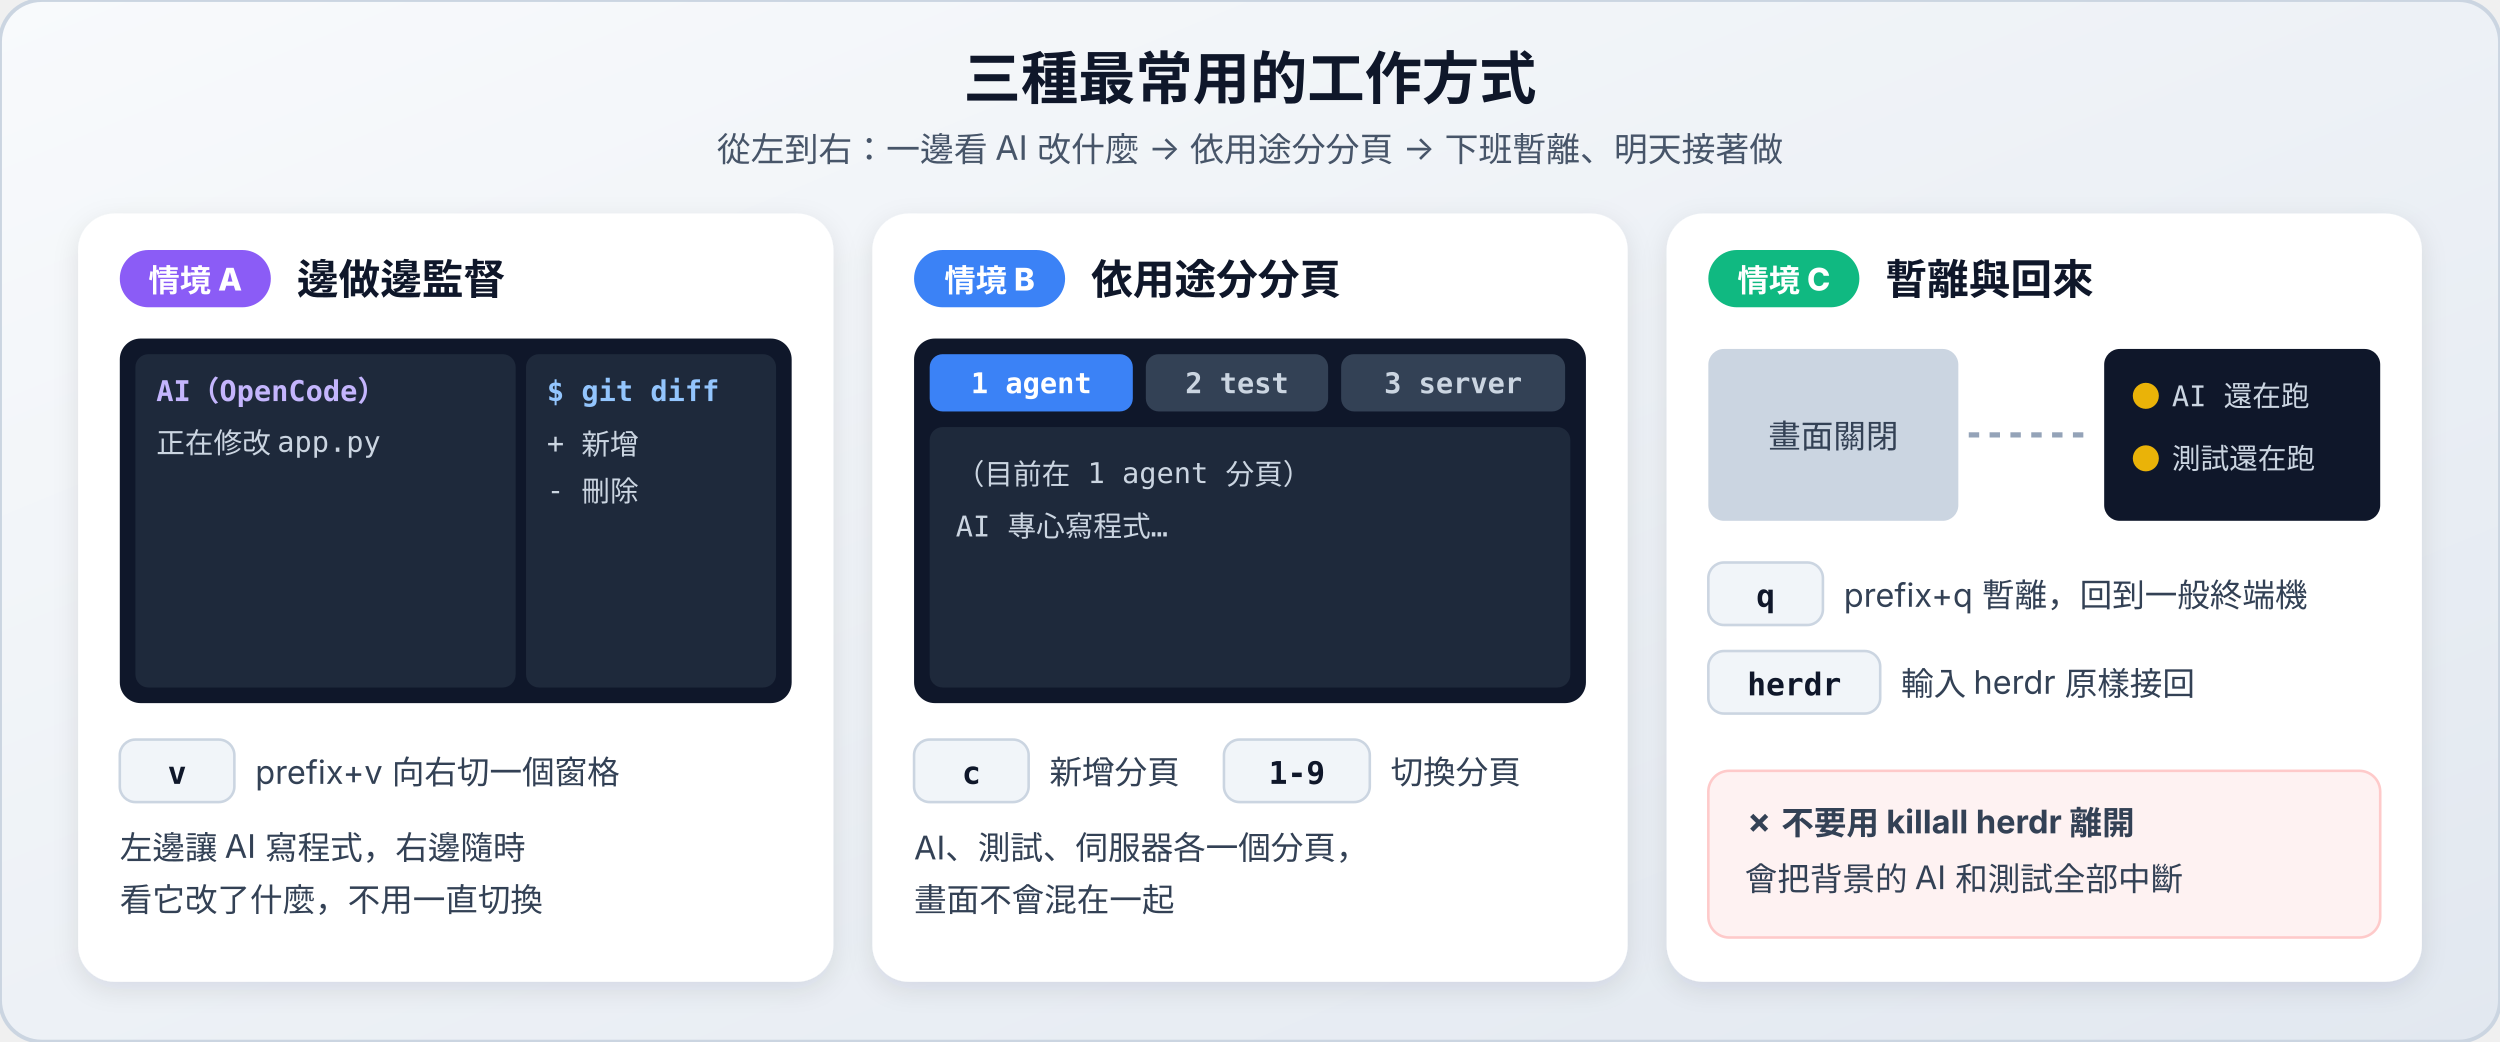
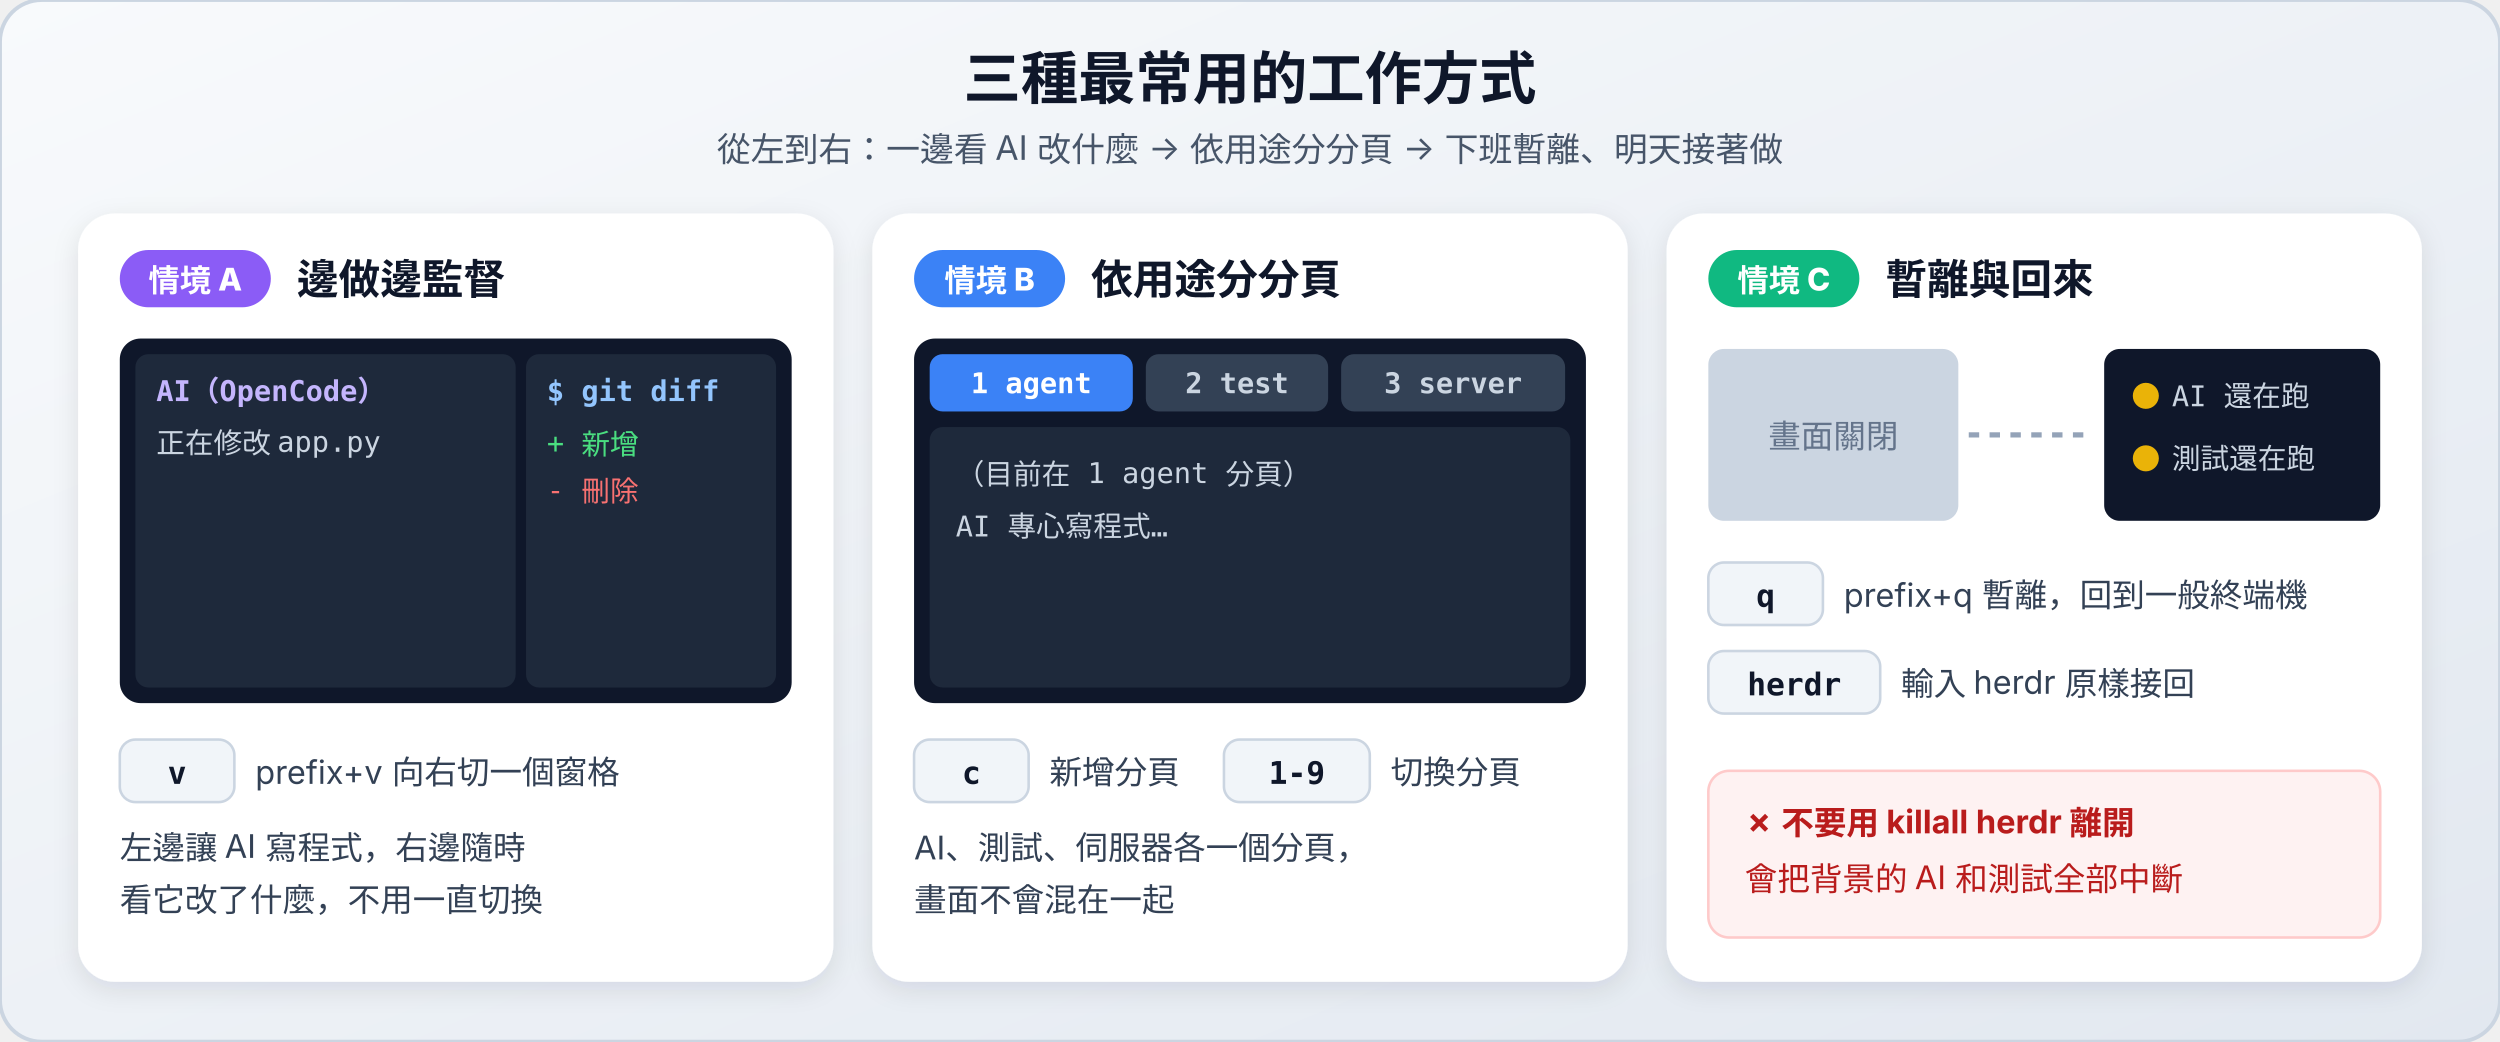
<svg xmlns="http://www.w3.org/2000/svg" viewBox="0 0 960 400" width="100%">
  <defs>
    <linearGradient id="bg" x1="0%" y1="0%" x2="100%" y2="100%">
      <stop offset="0%" stop-color="#f8fafc" />
      <stop offset="100%" stop-color="#e2e8f0" />
    </linearGradient>
    <filter id="shadow" x="-10%" y="-10%" width="120%" height="125%">
      <feDropShadow dx="0" dy="3" stdDeviation="5" flood-color="#0f172a" flood-opacity="0.10" />
    </filter>
    <marker id="arrow" viewBox="0 0 10 10" refX="8" refY="5" markerWidth="7" markerHeight="7" orient="auto">
      <path d="M 0 1 L 10 5 L 0 9 z" fill="#64748b" />
    </marker>
  </defs>
  <style>
    text { font-family: -apple-system, BlinkMacSystemFont, "PingFang TC", "Noto Sans TC", "Microsoft JhengHei", sans-serif; }
    .title { font-size: 22px; font-weight: 800; fill: #0f172a; }
    .sub { font-size: 13px; fill: #475569; }
    .tag { font-size: 12px; font-weight: 800; fill: #ffffff; }
    .h { font-size: 16px; font-weight: 800; fill: #0f172a; }
    .mono { font-family: "SF Mono", Menlo, Consolas, monospace; font-size: 11px; fill: #cbd5e1; }
    .monoB { font-family: "SF Mono", Menlo, Consolas, monospace; font-size: 11px; font-weight: 700; }
    .txt { font-size: 12.5px; fill: #334155; }
    .key { font-family: "SF Mono", Menlo, Consolas, monospace; font-size: 12px; font-weight: 700; fill: #0f172a; }
  </style>
  <rect width="960" height="400" rx="16" fill="url(#bg)" stroke="#cbd5e1" stroke-width="1.5" />
  <text x="480" y="38" class="title" text-anchor="middle">三種最常用的工作方式</text>
  <text x="480" y="62" class="sub" text-anchor="middle">從左到右：一邊看 AI 改什麼 → 依用途分分頁 → 下班暫離、明天接著做</text>
  <g filter="url(#shadow)">
    <rect x="30" y="82" width="290" height="295" rx="14" fill="#ffffff" />
  </g>
  <rect x="46" y="96" width="58" height="22" rx="11" fill="#8b5cf6" />
  <text x="75" y="112" class="tag" text-anchor="middle">情境 A</text>
  <text x="114" y="113" class="h">邊做邊監督</text>
  <rect x="46" y="130" width="258" height="140" rx="8" fill="#0f172a" />
  <rect x="52" y="136" width="146" height="128" rx="5" fill="#1e293b" />
-   <text x="60" y="154" class="monoB" fill="#c4b5fd">AI（OpenCode）</text>
+   <text x="60" y="154" class="monoB" style="fill:#c4b5fd">AI（OpenCode）</text>
  <text x="60" y="174" class="mono">正在修改 app.py</text>
  <rect x="202" y="136" width="96" height="128" rx="5" fill="#1e293b" />
-   <text x="210" y="154" class="monoB" fill="#93c5fd">$ git diff</text>
-   <text x="210" y="174" class="mono" fill="#4ade80">+ 新增</text>
-   <text x="210" y="192" class="mono" fill="#f87171">- 刪除</text>
+   <text x="210" y="154" class="monoB" style="fill:#93c5fd">$ git diff</text>
+   <text x="210" y="174" class="mono" style="fill:#4ade80">+ 新增</text>
+   <text x="210" y="192" class="mono" style="fill:#f87171">- 刪除</text>
  <rect x="46" y="284" width="44" height="24" rx="6" fill="#f1f5f9" stroke="#cbd5e1" />
  <text x="68" y="301" class="key" text-anchor="middle">v</text>
  <text x="98" y="301" class="txt">prefix+v 向右切一個窗格</text>
  <text x="46" y="330" class="txt">左邊讓 AI 寫程式，右邊隨時</text>
  <text x="46" y="350" class="txt">看它改了什麼，不用一直切換</text>
  <g filter="url(#shadow)">
    <rect x="335" y="82" width="290" height="295" rx="14" fill="#ffffff" />
  </g>
  <rect x="351" y="96" width="58" height="22" rx="11" fill="#3b82f6" />
  <text x="380" y="112" class="tag" text-anchor="middle">情境 B</text>
  <text x="419" y="113" class="h">依用途分分頁</text>
  <rect x="351" y="130" width="258" height="140" rx="8" fill="#0f172a" />
  <rect x="357" y="136" width="78" height="22" rx="5" fill="#3b82f6" />
-   <text x="396" y="151" class="monoB" fill="#ffffff" text-anchor="middle">1 agent</text>
+   <text x="396" y="151" class="monoB" style="fill:#ffffff" text-anchor="middle">1 agent</text>
  <rect x="440" y="136" width="70" height="22" rx="5" fill="#334155" />
-   <text x="475" y="151" class="monoB" fill="#cbd5e1" text-anchor="middle">2 test</text>
+   <text x="475" y="151" class="monoB" style="fill:#cbd5e1" text-anchor="middle">2 test</text>
  <rect x="515" y="136" width="86" height="22" rx="5" fill="#334155" />
-   <text x="558" y="151" class="monoB" fill="#cbd5e1" text-anchor="middle">3 server</text>
+   <text x="558" y="151" class="monoB" style="fill:#cbd5e1" text-anchor="middle">3 server</text>
  <rect x="357" y="164" width="246" height="100" rx="5" fill="#1e293b" />
  <text x="367" y="186" class="mono">（目前在 1 agent 分頁）</text>
  <text x="367" y="206" class="mono">AI 專心寫程式…</text>
  <rect x="351" y="284" width="44" height="24" rx="6" fill="#f1f5f9" stroke="#cbd5e1" />
  <text x="373" y="301" class="key" text-anchor="middle">c</text>
  <text x="403" y="301" class="txt">新增分頁　</text>
  <rect x="470" y="284" width="56" height="24" rx="6" fill="#f1f5f9" stroke="#cbd5e1" />
  <text x="498" y="301" class="key" text-anchor="middle">1-9</text>
  <text x="534" y="301" class="txt">切換分頁</text>
  <text x="351" y="330" class="txt">AI、測試、伺服器各一個分頁，</text>
  <text x="351" y="350" class="txt">畫面不會混在一起</text>
  <g filter="url(#shadow)">
    <rect x="640" y="82" width="290" height="295" rx="14" fill="#ffffff" />
  </g>
  <rect x="656" y="96" width="58" height="22" rx="11" fill="#10b981" />
  <text x="685" y="112" class="tag" text-anchor="middle">情境 C</text>
  <text x="724" y="113" class="h">暫離與回來</text>
  <rect x="656" y="134" width="96" height="66" rx="6" fill="#cbd5e1" />
-   <text x="704" y="172" class="txt" text-anchor="middle" fill="#64748b">畫面關閉</text>
+   <text x="704" y="172" class="txt" text-anchor="middle" style="fill:#64748b">畫面關閉</text>
  <rect x="808" y="134" width="106" height="66" rx="6" fill="#0f172a" />
  <circle cx="824" cy="152" r="5" fill="#eab308" />
  <text x="834" y="156" class="mono">AI 還在跑</text>
  <circle cx="824" cy="176" r="5" fill="#eab308" />
  <text x="834" y="180" class="mono">測試還在跑</text>
  <line x1="756" y1="167" x2="802" y2="167" stroke="#94a3b8" stroke-width="2" stroke-dasharray="4 4" />
  <rect x="656" y="216" width="44" height="24" rx="6" fill="#f1f5f9" stroke="#cbd5e1" />
  <text x="678" y="233" class="key" text-anchor="middle">q</text>
  <text x="708" y="233" class="txt">prefix+q 暫離，回到一般終端機</text>
  <rect x="656" y="250" width="66" height="24" rx="6" fill="#f1f5f9" stroke="#cbd5e1" />
  <text x="689" y="267" class="key" text-anchor="middle">herdr</text>
  <text x="730" y="267" class="txt">輸入 herdr 原樣接回</text>
  <rect x="656" y="296" width="258" height="64" rx="8" fill="#fef2f2" stroke="#fecaca" />
-   <text x="670" y="320" class="txt" fill="#b91c1c" font-weight="700">✗ 不要用 killall herdr 離開</text>
-   <text x="670" y="342" class="txt" fill="#b91c1c">會把背景的 AI 和測試全部中斷</text>
+   <text x="670" y="320" class="txt" style="fill:#b91c1c" font-weight="700">✗ 不要用 killall herdr 離開</text>
+   <text x="670" y="342" class="txt" style="fill:#b91c1c">會把背景的 AI 和測試全部中斷</text>
</svg>
